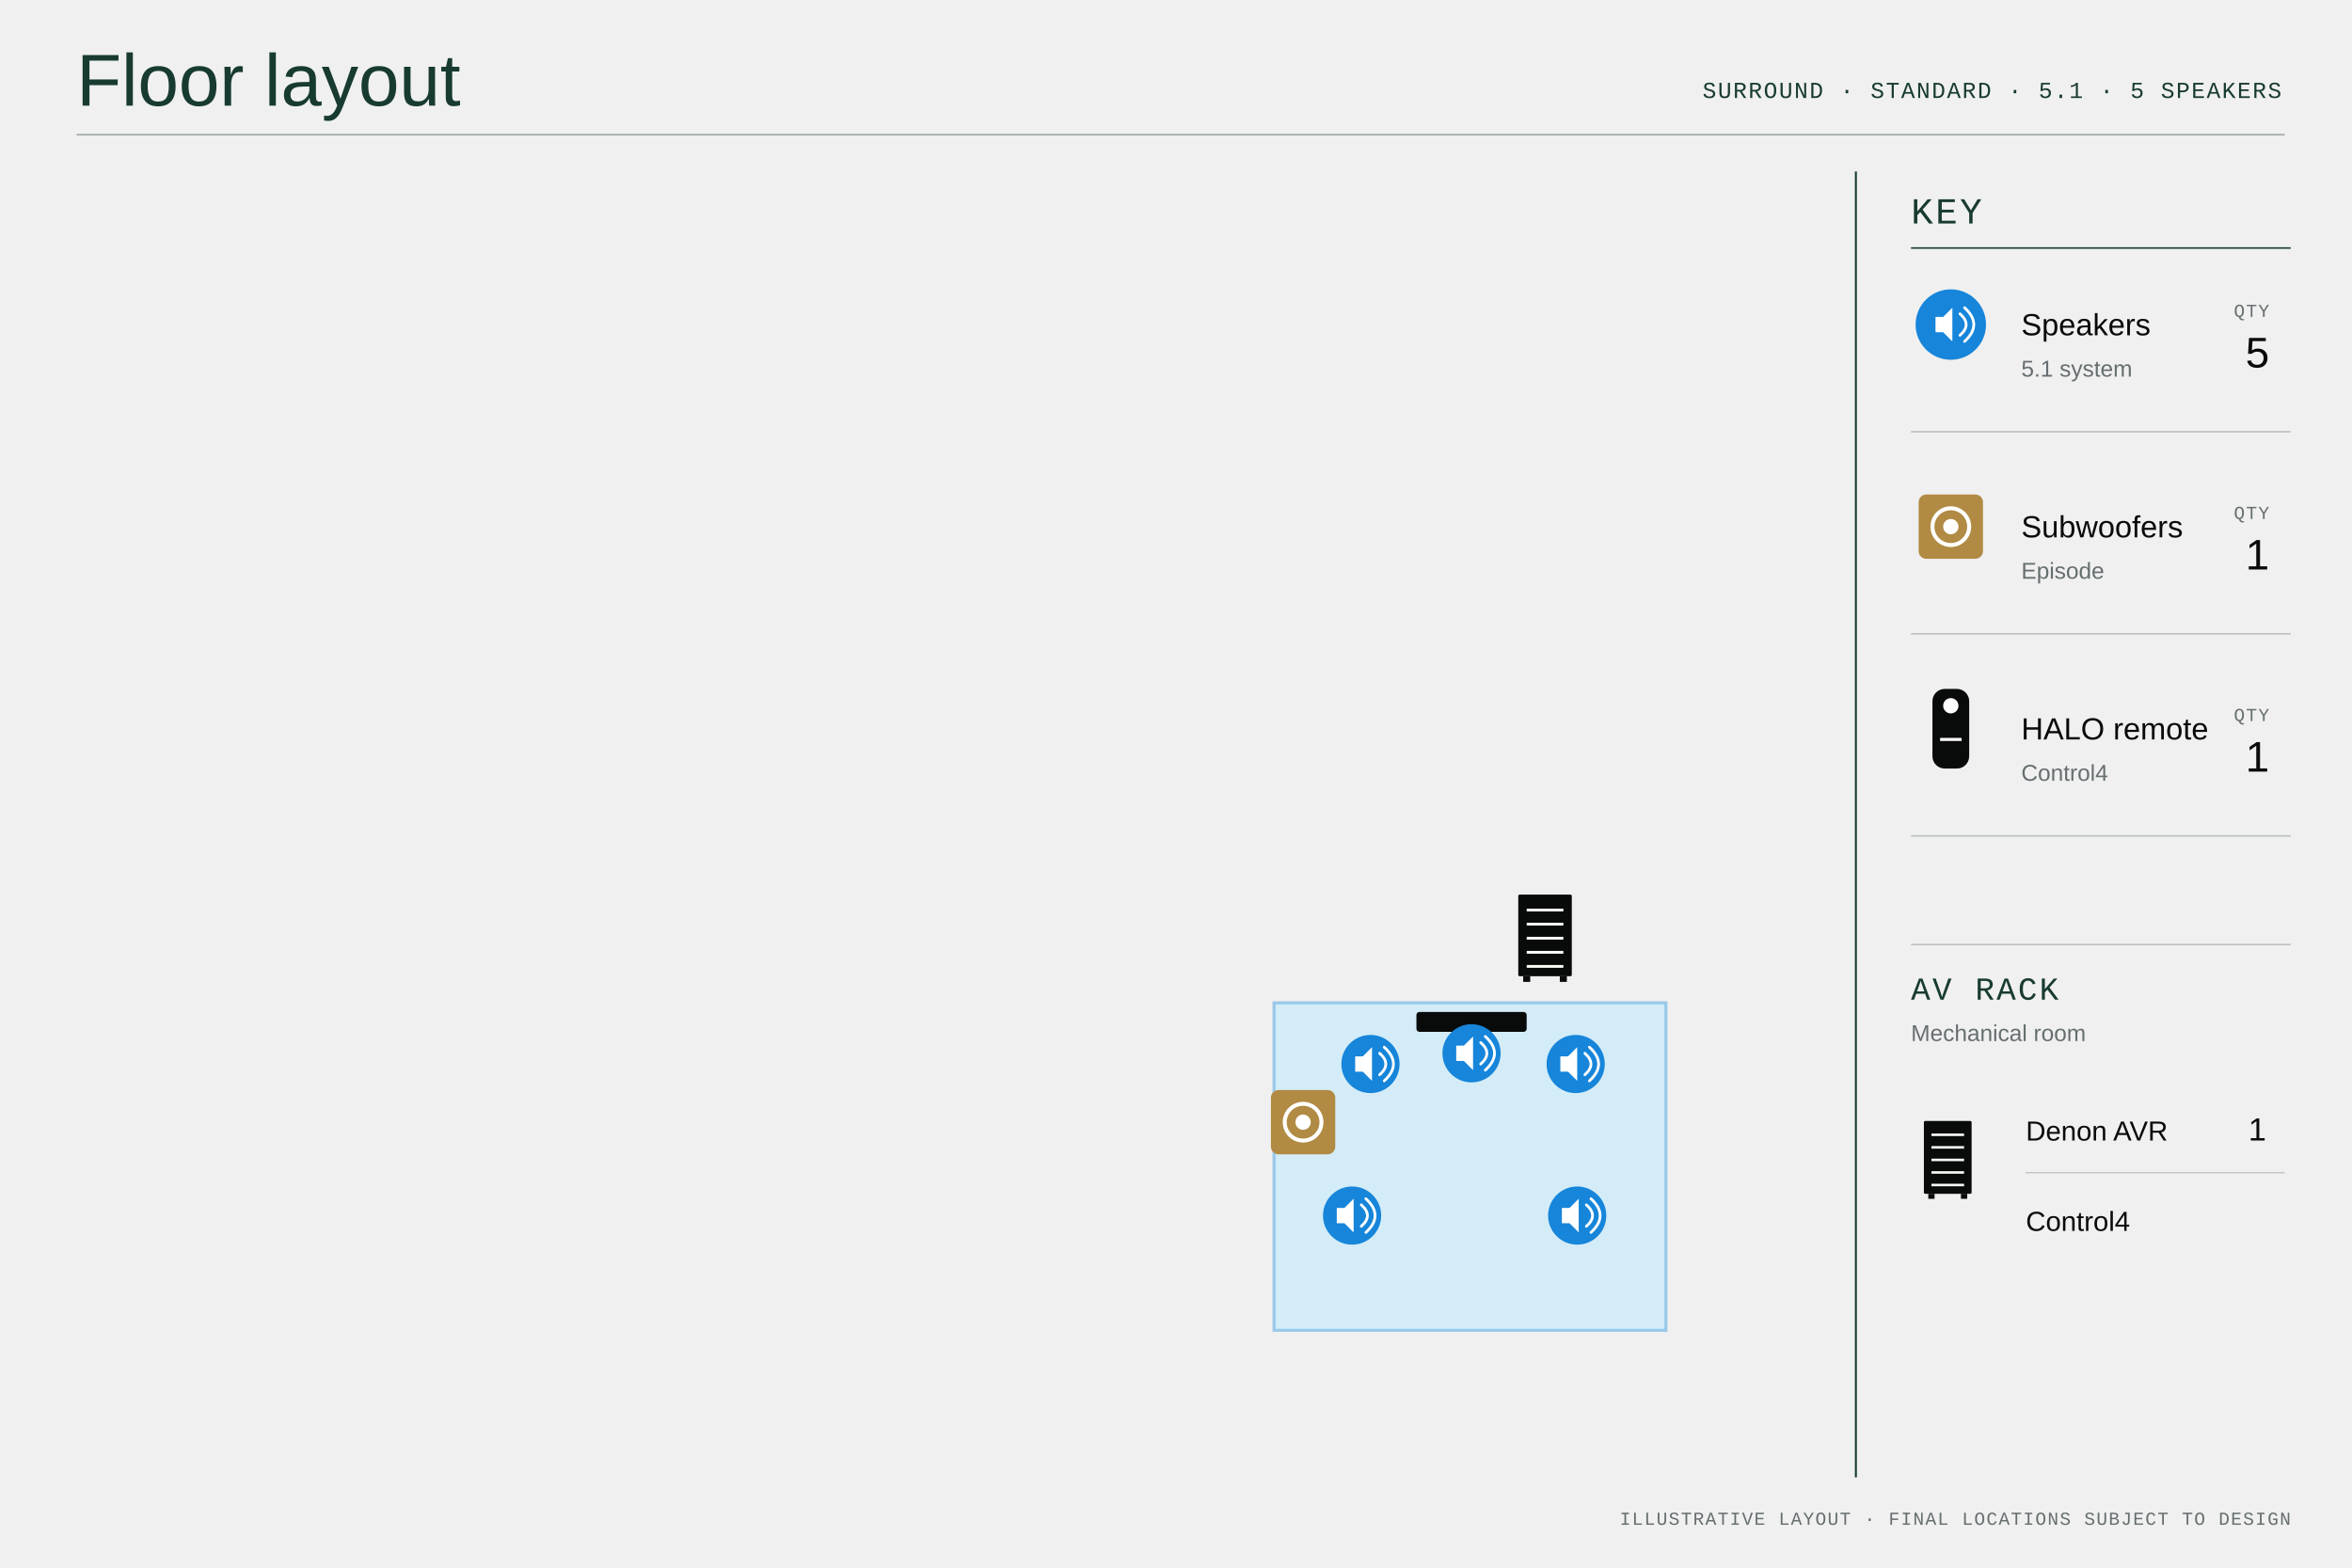
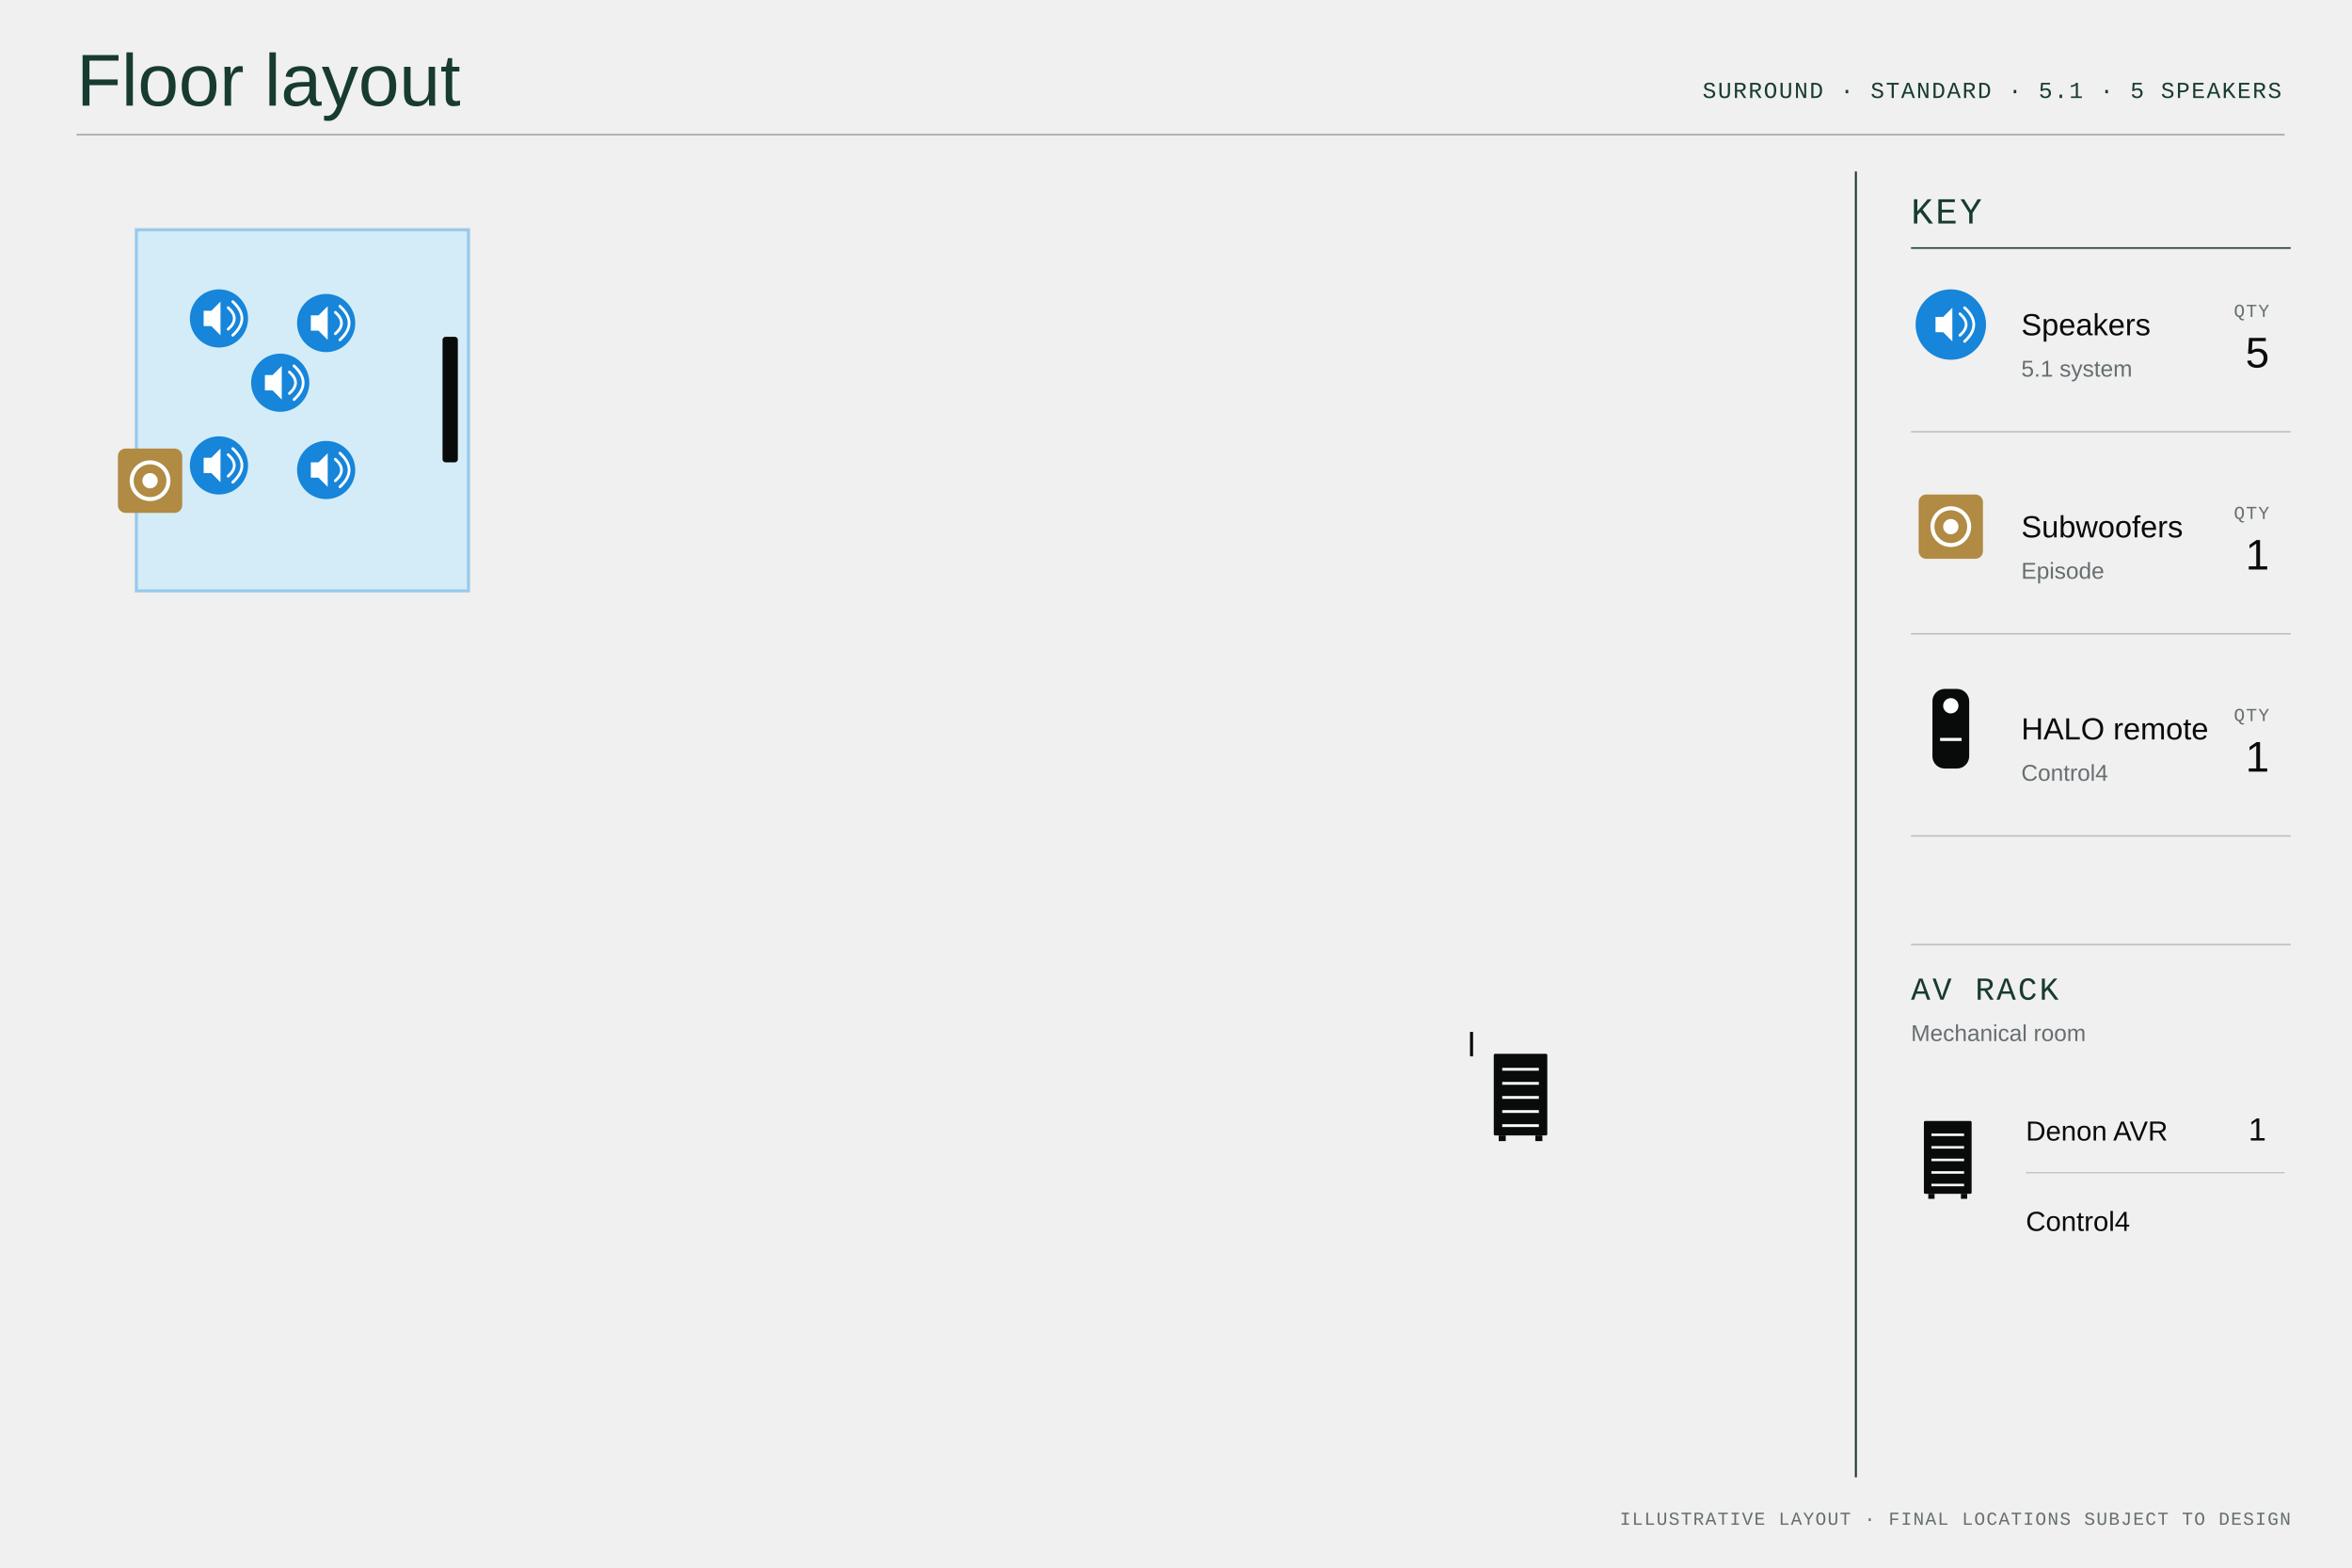
<svg xmlns="http://www.w3.org/2000/svg" viewBox="0 0 1536 1024" width="1536" height="1024" role="img" aria-label="Surround Standard floor layout and equipment key">
  <text x="50" y="69" fill="#183B31" font-family="Arial,Helvetica,sans-serif" font-size="48">Floor layout</text>
  <text x="1490" y="64" fill="#183B31" font-family="IBM Plex Mono,Courier New,monospace" font-size="15" letter-spacing=".065em" text-anchor="end">SURROUND · STANDARD · 5.1 · 5 SPEAKERS</text>
  <line x1="50" y1="88" x2="1492" y2="88" stroke="#9DA7A3" stroke-width="1" />
-   <rect x="832" y="655" width="256" height="214" fill="#BFE9FC" fill-opacity=".60" stroke="#1685DA" stroke-opacity=".35" stroke-width="2" />
-   <rect x="925" y="661" width="72" height="13" rx="2" fill="#090B0A" />
+   <rect x="89" y="150" width="217" height="236" fill="#BFE9FC" fill-opacity=".60" stroke="#1685DA" stroke-opacity=".35" stroke-width="2" />
+   <rect x="289" y="220" width="10" height="82" rx="2" fill="#090B0A" />
  <line x1="961" y1="674" x2="961" y2="690" stroke="#090B0A" stroke-width="2" />
-   <g transform="translate(895,695)">
+   <g transform="translate(143,208)">
    <circle r="19" fill="#1685DA" />
    <path d="M-10 -5h5l6 -6v22l-6 -6h-5z" fill="white" />
    <path d="M6 -7q8 7 0 14M9 -11q12 11 0 22" fill="none" stroke="white" stroke-width="1.8" stroke-linecap="round" />
  </g>
-   <g transform="translate(961,688)">
+   <g transform="translate(213,211)">
    <circle r="19" fill="#1685DA" />
    <path d="M-10 -5h5l6 -6v22l-6 -6h-5z" fill="white" />
    <path d="M6 -7q8 7 0 14M9 -11q12 11 0 22" fill="none" stroke="white" stroke-width="1.8" stroke-linecap="round" />
  </g>
-   <g transform="translate(1029,695)">
+   <g transform="translate(143,304)">
    <circle r="19" fill="#1685DA" />
    <path d="M-10 -5h5l6 -6v22l-6 -6h-5z" fill="white" />
    <path d="M6 -7q8 7 0 14M9 -11q12 11 0 22" fill="none" stroke="white" stroke-width="1.8" stroke-linecap="round" />
  </g>
-   <g transform="translate(883,794)">
+   <g transform="translate(213,307)">
    <circle r="19" fill="#1685DA" />
    <path d="M-10 -5h5l6 -6v22l-6 -6h-5z" fill="white" />
    <path d="M6 -7q8 7 0 14M9 -11q12 11 0 22" fill="none" stroke="white" stroke-width="1.8" stroke-linecap="round" />
  </g>
-   <g transform="translate(1030,794)">
+   <g transform="translate(183,250)">
    <circle r="19" fill="#1685DA" />
    <path d="M-10 -5h5l6 -6v22l-6 -6h-5z" fill="white" />
    <path d="M6 -7q8 7 0 14M9 -11q12 11 0 22" fill="none" stroke="white" stroke-width="1.8" stroke-linecap="round" />
  </g>
-   <g transform="translate(851,733)">
+   <g transform="translate(98,314)">
    <rect x="-21" y="-21" width="42" height="42" rx="5" fill="#B18A43" />
    <circle r="12" fill="none" stroke="white" stroke-width="2.6" />
    <circle r="5" fill="white" />
  </g>
-   <g transform="translate(1009,611) scale(0.92)">
+   <g transform="translate(993,715) scale(0.92)">
    <rect x="-19" y="-29" width="38" height="58" rx="1" fill="#090B0A" />
    <path d="M-13 -18h26M-13 -8h26M-13 2h26M-13 12h26M-13 22h26" stroke="#FAFBF7" stroke-width="2" />
    <path d="M-13 29v4m26 -4v4" stroke="#090B0A" stroke-width="5" />
  </g>
  <line x1="1212" y1="112" x2="1212" y2="965" stroke="#183B31" stroke-width="1.3" />
  <text x="1248" y="146" fill="#183B31" font-family="IBM Plex Mono,Courier New,monospace" font-size="24" letter-spacing=".065em">KEY</text>
  <line x1="1248" y1="162" x2="1496" y2="162" stroke="#183B31" stroke-width="1" />
  <g>
    <g transform="translate(1274,212)">
      <circle r="23" fill="#1685DA" />
      <path d="M-10 -5h5l6 -6v22l-6 -6h-5z" fill="white" />
      <path d="M6 -7q8 7 0 14M9 -11q12 11 0 22" fill="none" stroke="white" stroke-width="1.8" stroke-linecap="round" />
    </g>
    <text x="1320" y="219" fill="#090B0A" font-family="Arial,Helvetica,sans-serif" font-size="20">Speakers</text>
    <text x="1320" y="246" fill="#666E70" font-family="Arial,Helvetica,sans-serif" font-size="15">5.1 system</text>
    <text x="1482" y="207" fill="#666E70" font-family="IBM Plex Mono,Courier New,monospace" font-size="12" letter-spacing=".065em" text-anchor="end">QTY</text>
    <text x="1482" y="240" fill="#090B0A" font-family="Arial,Helvetica,sans-serif" font-size="28" text-anchor="end">5</text>
    <line x1="1248" y1="282" x2="1496" y2="282" stroke="#BBC2BE" stroke-width="1" />
  </g>
  <g>
    <g transform="translate(1274,344)">
      <rect x="-21" y="-21" width="42" height="42" rx="5" fill="#B18A43" />
      <circle r="12" fill="none" stroke="white" stroke-width="2.6" />
      <circle r="5" fill="white" />
    </g>
    <text x="1320" y="351" fill="#090B0A" font-family="Arial,Helvetica,sans-serif" font-size="20">Subwoofers</text>
    <text x="1320" y="378" fill="#666E70" font-family="Arial,Helvetica,sans-serif" font-size="15">Episode</text>
    <text x="1482" y="339" fill="#666E70" font-family="IBM Plex Mono,Courier New,monospace" font-size="12" letter-spacing=".065em" text-anchor="end">QTY</text>
    <text x="1482" y="372" fill="#090B0A" font-family="Arial,Helvetica,sans-serif" font-size="28" text-anchor="end">1</text>
    <line x1="1248" y1="414" x2="1496" y2="414" stroke="#BBC2BE" stroke-width="1" />
  </g>
  <g>
    <g transform="translate(1274,476)">
      <rect x="-12" y="-26" width="24" height="52" rx="8" fill="#090B0A" />
      <circle cy="-15" r="5" fill="white" />
      <path d="M-7 7h14" stroke="white" stroke-width="2" />
    </g>
    <text x="1320" y="483" fill="#090B0A" font-family="Arial,Helvetica,sans-serif" font-size="20">HALO remote</text>
    <text x="1320" y="510" fill="#666E70" font-family="Arial,Helvetica,sans-serif" font-size="15">Control4</text>
    <text x="1482" y="471" fill="#666E70" font-family="IBM Plex Mono,Courier New,monospace" font-size="12" letter-spacing=".065em" text-anchor="end">QTY</text>
    <text x="1482" y="504" fill="#090B0A" font-family="Arial,Helvetica,sans-serif" font-size="28" text-anchor="end">1</text>
    <line x1="1248" y1="546" x2="1496" y2="546" stroke="#BBC2BE" stroke-width="1" />
  </g>
  <line x1="1248" y1="617" x2="1496" y2="617" stroke="#BBC2BE" stroke-width="1" />
  <text x="1248" y="653" fill="#183B31" font-family="IBM Plex Mono,Courier New,monospace" font-size="21" letter-spacing=".065em">AV RACK</text>
  <text x="1248" y="680" fill="#666E70" font-family="Arial,Helvetica,sans-serif" font-size="15">Mechanical room</text>
  <g transform="translate(1272,756) scale(0.82)">
    <rect x="-19" y="-29" width="38" height="58" rx="1" fill="#090B0A" />
    <path d="M-13 -18h26M-13 -8h26M-13 2h26M-13 12h26M-13 22h26" stroke="#FAFBF7" stroke-width="2" />
    <path d="M-13 29v4m26 -4v4" stroke="#090B0A" stroke-width="5" />
  </g>
  <text x="1323" y="745" fill="#090B0A" font-family="Arial,Helvetica,sans-serif" font-size="18">Denon AVR</text>
  <text x="1480" y="745" fill="#090B0A" font-family="Arial,Helvetica,sans-serif" font-size="21" text-anchor="end">1</text>
  <line x1="1323" y1="766" x2="1492" y2="766" stroke="#BCC2BE" stroke-width=".8" />
  <text x="1323" y="804" fill="#090B0A" font-family="Arial,Helvetica,sans-serif" font-size="18">Control4</text>
  <text x="1496" y="996" fill="#666E70" font-family="IBM Plex Mono,Courier New,monospace" font-size="12" letter-spacing=".065em" text-anchor="end">ILLUSTRATIVE LAYOUT · FINAL LOCATIONS SUBJECT TO DESIGN</text>
</svg>
